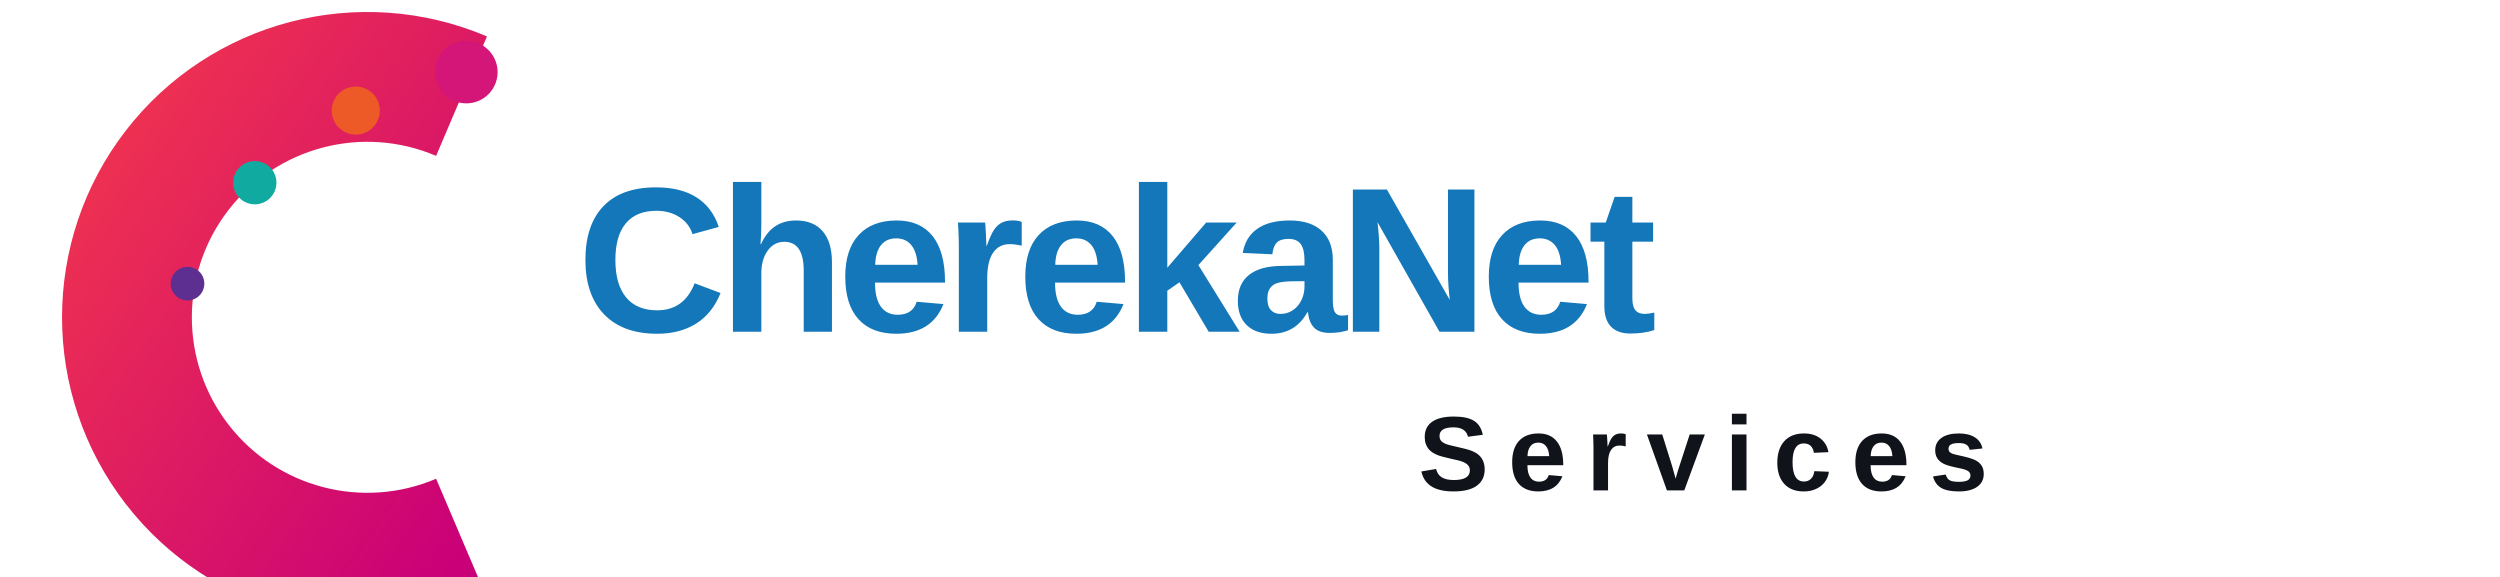
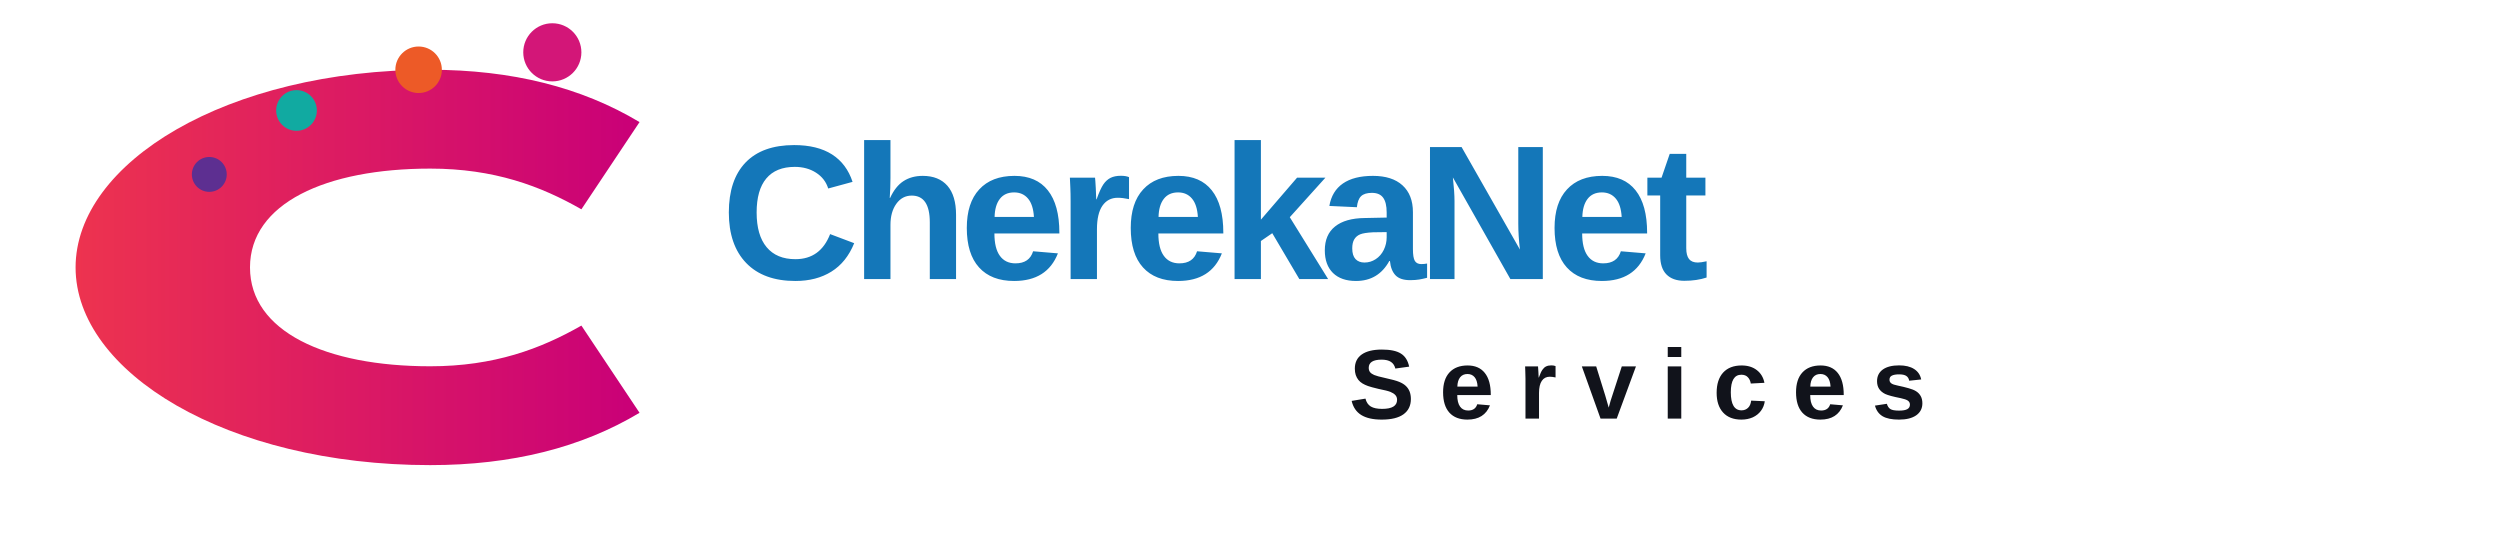
- <svg xmlns="http://www.w3.org/2000/svg" viewBox="0 0 520 120" role="img" aria-labelledby="title">
+ <svg xmlns="http://www.w3.org/2000/svg" viewBox="0 0 430 92" role="img" aria-labelledby="title">
  <defs>
-     <linearGradient id="pink" x1="0" y1="0" x2="1" y2="1">
-       <stop offset="0" stop-color="#ef334f" />
+     <linearGradient id="c" x1="0" y1="0" x2="1" y2="0">
+       <stop offset="0" stop-color="#ed334f" />
      <stop offset="1" stop-color="#c90078" />
    </linearGradient>
  </defs>
-   <g transform="translate(8 8)">
-     <path d="M88 12a50 50 0 1 0 0 92" fill="none" stroke="url(#pink)" stroke-width="27" stroke-linecap="butt" />
-     <circle cx="89" cy="7" r="6.5" fill="#d31678" />
-     <circle cx="66" cy="15" r="5" fill="#ed5a27" />
-     <circle cx="45" cy="30" r="4.5" fill="#11aaa1" />
-     <circle cx="31" cy="51" r="3.5" fill="#5d2f91" />
-     <text x="112" y="61" font-family="Arial, Helvetica, sans-serif" font-size="43" font-weight="700" letter-spacing="-1.6" fill="#1477b9">CherekaNet</text>
-     <text x="287" y="94" font-family="Arial, Helvetica, sans-serif" font-size="22" font-weight="700" letter-spacing="4" fill="#11131b">Services</text>
+   <g transform="translate(4 5)">
+     <path d="M70 7 C35 7 9 23 9 41 C9 59 35 75 70 75 C84 75 96 72 106 66 L96 51 C89 55 81 58 70 58 C52 58 39 52 39 41 C39 30 52 24 70 24 C81 24 89 27 96 31 L106 16 C96 10 84 7 70 7Z" fill="url(#c)" />
+     <circle cx="91" cy="4" r="5" fill="#d31678" />
+     <circle cx="68" cy="7" r="4" fill="#ed5a27" />
+     <circle cx="47" cy="14" r="3.5" fill="#11aaa1" />
+     <circle cx="32" cy="25" r="3" fill="#5d2f91" />
+     <text x="120" y="43" font-family="Arial, Helvetica, sans-serif" font-size="33" font-weight="700" letter-spacing="-1.5" fill="#1477b9">CherekaNet</text>
+     <text x="228" y="67" font-family="Arial, Helvetica, sans-serif" font-size="17" font-weight="700" letter-spacing="4.2" fill="#11131b">Services</text>
  </g>
</svg>
